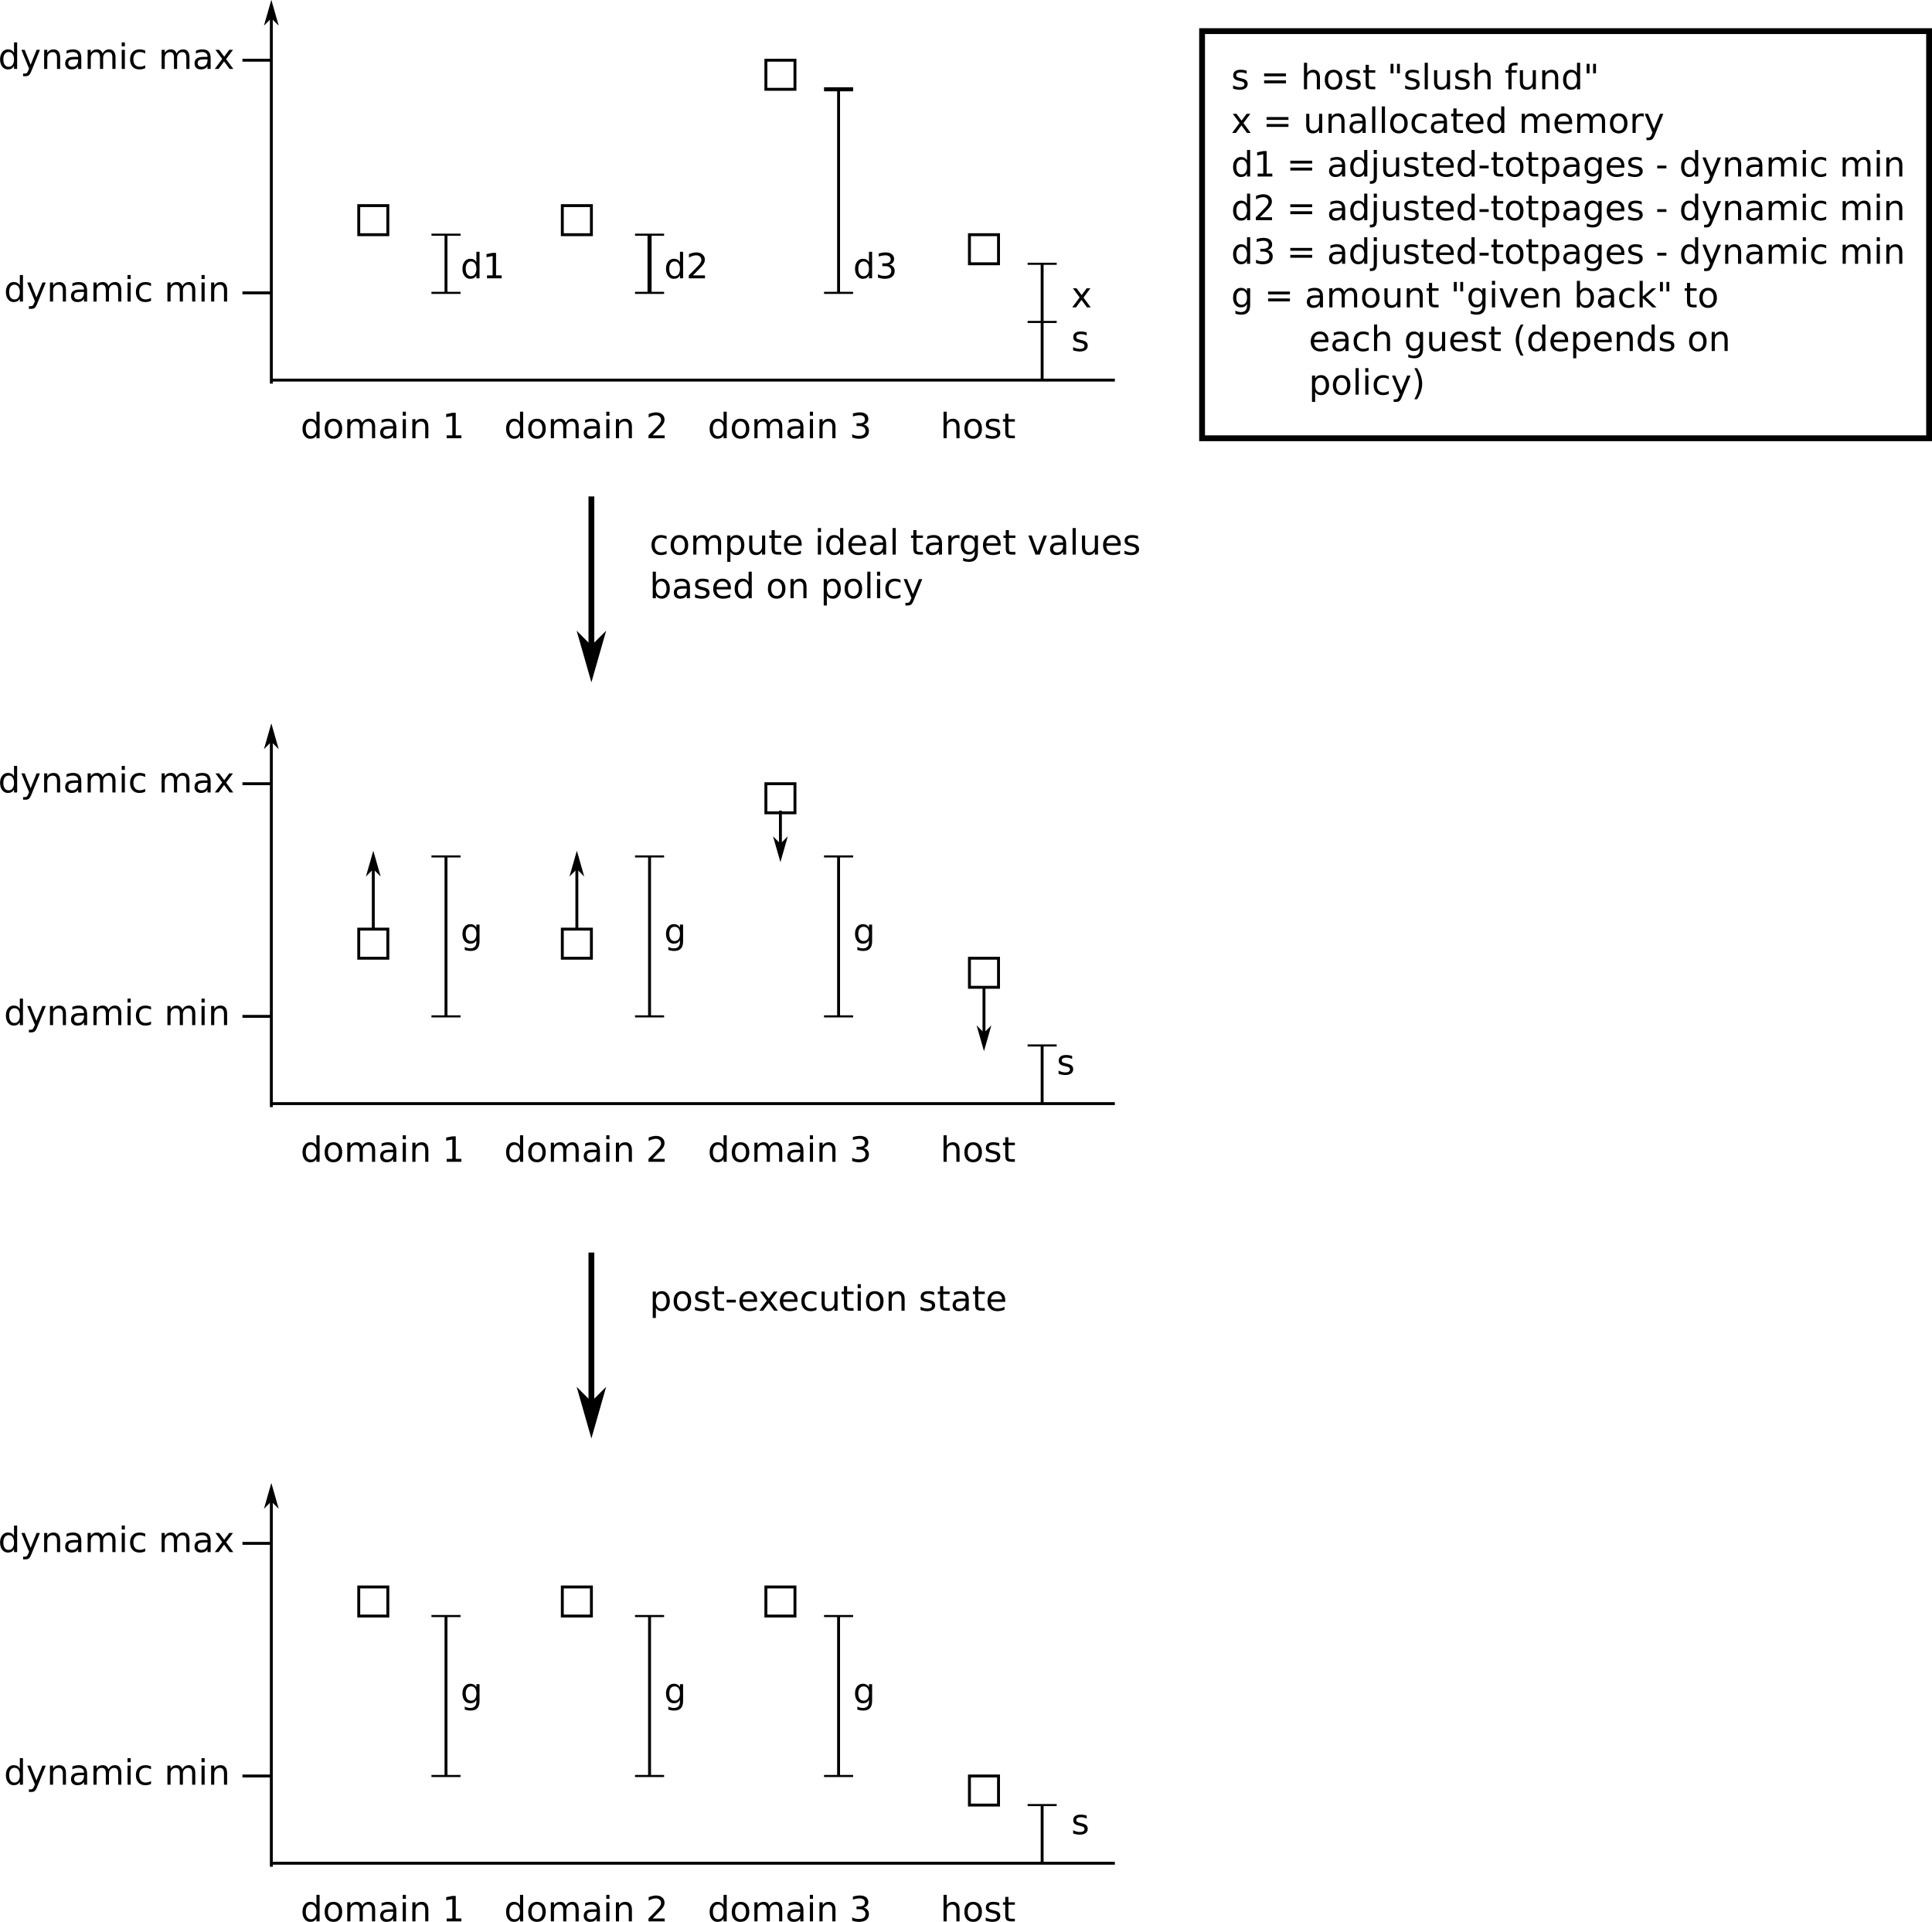
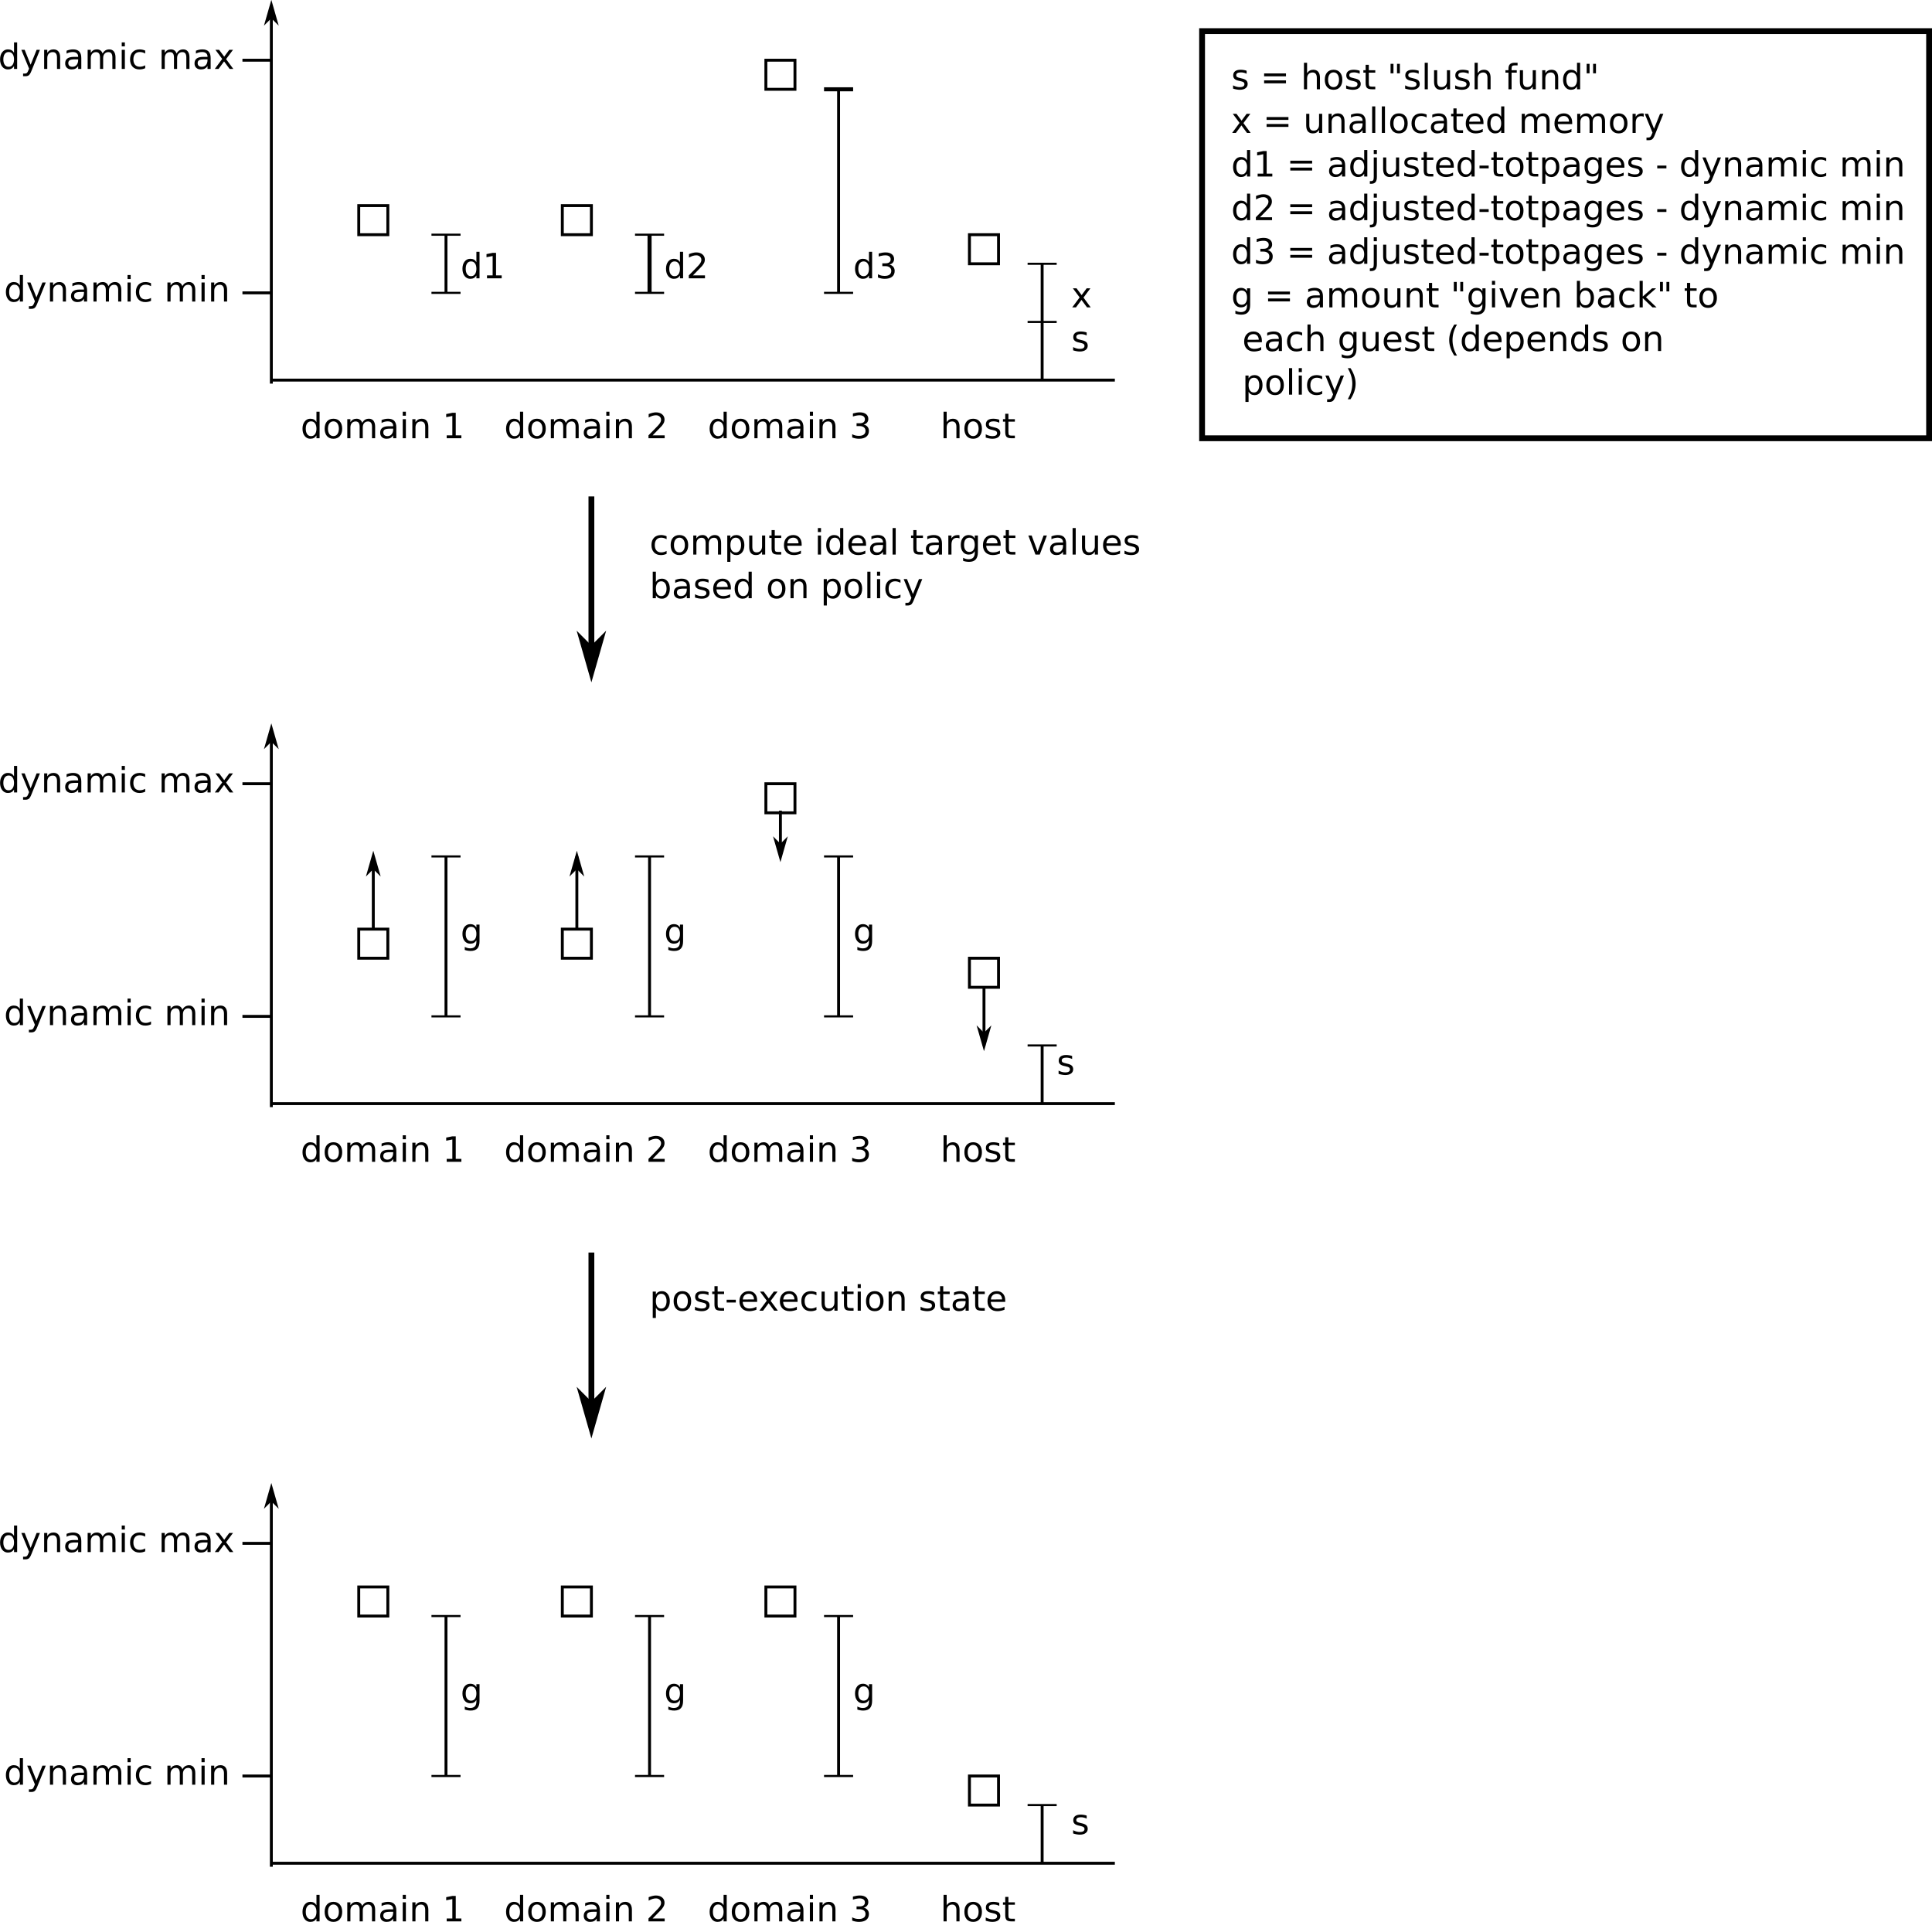
- <svg xmlns="http://www.w3.org/2000/svg" width="664.367" height="660.887" id="svg2" version="1.1">
+ <svg xmlns="http://www.w3.org/2000/svg" id="svg2" width="664.367" height="660.887" version="1.1">
  <defs id="defs4">
-     <marker orient="auto" refY="0" refX="0" id="Arrow1Mstart" style="overflow:visible">
-       <path id="path3178" d="M 0,0 5,-5 -12.5,0 5,5 0,0 z" style="fill-rule:evenodd;stroke:#000000;stroke-width:1pt;marker-start:none" transform="matrix(0.4,0,0,0.4,4,0)" />
+     <marker id="Arrow1Mstart" orient="auto" refX="0" refY="0" style="overflow:visible">
+       <path id="path3178" d="M 0,0 5,-5 -12.5,0 5,5 0,0 z" style="fill-rule:evenodd;stroke:#000;stroke-width:1pt;marker-start:none" transform="matrix(0.4,0,0,0.4,4,0)" />
    </marker>
-     <marker orient="auto" refY="0" refX="0" id="Arrow1Lend" style="overflow:visible">
-       <path id="path3175" d="M 0,0 5,-5 -12.5,0 5,5 0,0 z" style="fill-rule:evenodd;stroke:#000000;stroke-width:1pt;marker-start:none" transform="matrix(-0.8,0,0,-0.8,-10,0)" />
+     <marker id="Arrow1Lend" orient="auto" refX="0" refY="0" style="overflow:visible">
+       <path id="path3175" d="M 0,0 5,-5 -12.5,0 5,5 0,0 z" style="fill-rule:evenodd;stroke:#000;stroke-width:1pt;marker-start:none" transform="matrix(-0.8,0,0,-0.8,-10,0)" />
    </marker>
-     <marker orient="auto" refY="0" refX="0" id="Arrow1Mend" style="overflow:visible">
-       <path id="path3181" d="M 0,0 5,-5 -12.5,0 5,5 0,0 z" style="fill-rule:evenodd;stroke:#000000;stroke-width:1pt;marker-start:none" transform="matrix(-0.4,0,0,-0.4,-4,0)" />
+     <marker id="Arrow1Mend" orient="auto" refX="0" refY="0" style="overflow:visible">
+       <path id="path3181" d="M 0,0 5,-5 -12.5,0 5,5 0,0 z" style="fill-rule:evenodd;stroke:#000;stroke-width:1pt;marker-start:none" transform="matrix(-0.4,0,0,-0.4,-4,0)" />
    </marker>
  </defs>
  <g id="layer1" transform="translate(-76.63281,-41.65715)">
-     <path style="fill:none;stroke:#000000;stroke-width:1px;stroke-linecap:butt;stroke-linejoin:miter;stroke-opacity:1;marker-end:url(#Arrow1Mend)" d="m 169.938,173.57 0,-130" id="path2385" />
-     <text xml:space="preserve" style="font-size:12px;font-style:normal;font-weight:normal;fill:#000000;fill-opacity:1;stroke:none;font-family:Bitstream Vera Sans" x="180" y="192.362" id="text2387">
+     <path style="fill:none;stroke:#000;stroke-width:1px;stroke-linecap:butt;stroke-linejoin:miter;stroke-opacity:1;marker-end:url(#Arrow1Mend)" id="path2385" d="m 169.938,173.57 0,-130" />
+     <text xml:space="preserve" style="font-size:12px;font-style:normal;font-weight:400;fill:#000;fill-opacity:1;stroke:none;font-family:Bitstream Vera Sans" id="text2387" x="180" y="192.362">
      <tspan id="tspan2389" x="180" y="192.362">domain 1</tspan>
    </text>
-     <text xml:space="preserve" style="font-size:12px;font-style:normal;font-weight:normal;fill:#000000;fill-opacity:1;stroke:none;font-family:Bitstream Vera Sans" x="250" y="192.362" id="text2391">
+     <text xml:space="preserve" style="font-size:12px;font-style:normal;font-weight:400;fill:#000;fill-opacity:1;stroke:none;font-family:Bitstream Vera Sans" id="text2391" x="250" y="192.362">
      <tspan id="tspan2393" x="250" y="192.362">domain 2</tspan>
    </text>
-     <text xml:space="preserve" style="font-size:12px;font-style:normal;font-weight:normal;fill:#000000;fill-opacity:1;stroke:none;font-family:Bitstream Vera Sans" x="400" y="192.362" id="text2395">
+     <text xml:space="preserve" style="font-size:12px;font-style:normal;font-weight:400;fill:#000;fill-opacity:1;stroke:none;font-family:Bitstream Vera Sans" id="text2395" x="400" y="192.362">
      <tspan id="tspan2397" x="400" y="192.362">host</tspan>
    </text>
-     <path style="fill:none;stroke:#000000;stroke-width:1px;stroke-linecap:butt;stroke-linejoin:miter;stroke-opacity:1" d="m 170,172.362 290,0" id="path4991" />
-     <rect style="fill:none;stroke:#000000;stroke-width:1;stroke-miterlimit:4;stroke-opacity:1;stroke-dasharray:none;stroke-dashoffset:0" id="rect5071" width="10" height="10" x="200" y="112.362" />
-     <path style="fill:none;stroke:#000000;stroke-width:1px;stroke-linecap:butt;stroke-linejoin:miter;stroke-opacity:1" d="m 160,62.362 10,0" id="path2483" />
-     <path style="fill:none;stroke:#000000;stroke-width:1px;stroke-linecap:butt;stroke-linejoin:miter;stroke-opacity:1" d="m 160,142.362 10,0" id="path2485" />
-     <rect style="fill:none;stroke:#000000;stroke-width:1;stroke-miterlimit:4;stroke-opacity:1;stroke-dasharray:none;stroke-dashoffset:0" id="rect2502" width="10" height="10" x="270" y="112.362" />
-     <rect style="fill:none;stroke:#000000;stroke-width:1;stroke-miterlimit:4;stroke-opacity:1;stroke-dasharray:none;stroke-dashoffset:0" id="rect2504" width="10" height="10" x="340" y="62.362" />
-     <rect style="fill:none;stroke:#000000;stroke-width:1;stroke-miterlimit:4;stroke-opacity:1;stroke-dasharray:none;stroke-dashoffset:0" id="rect2506" width="10" height="10" x="410" y="122.362" />
-     <text xml:space="preserve" style="font-size:12px;font-style:normal;font-weight:normal;fill:#000000;fill-opacity:1;stroke:none;font-family:Bitstream Vera Sans" x="320" y="192.362" id="text2508">
+     <path style="fill:none;stroke:#000;stroke-width:1px;stroke-linecap:butt;stroke-linejoin:miter;stroke-opacity:1" id="path4991" d="m 170,172.362 290,0" />
+     <rect style="fill:none;stroke:#000;stroke-width:1;stroke-miterlimit:4;stroke-opacity:1;stroke-dasharray:none;stroke-dashoffset:0" id="rect5071" width="10" height="10" x="200" y="112.362" />
+     <path style="fill:none;stroke:#000;stroke-width:1px;stroke-linecap:butt;stroke-linejoin:miter;stroke-opacity:1" id="path2483" d="m 160,62.362 10,0" />
+     <path style="fill:none;stroke:#000;stroke-width:1px;stroke-linecap:butt;stroke-linejoin:miter;stroke-opacity:1" id="path2485" d="m 160,142.362 10,0" />
+     <rect style="fill:none;stroke:#000;stroke-width:1;stroke-miterlimit:4;stroke-opacity:1;stroke-dasharray:none;stroke-dashoffset:0" id="rect2502" width="10" height="10" x="270" y="112.362" />
+     <rect style="fill:none;stroke:#000;stroke-width:1;stroke-miterlimit:4;stroke-opacity:1;stroke-dasharray:none;stroke-dashoffset:0" id="rect2504" width="10" height="10" x="340" y="62.362" />
+     <rect style="fill:none;stroke:#000;stroke-width:1;stroke-miterlimit:4;stroke-opacity:1;stroke-dasharray:none;stroke-dashoffset:0" id="rect2506" width="10" height="10" x="410" y="122.362" />
+     <text xml:space="preserve" style="font-size:12px;font-style:normal;font-weight:400;fill:#000;fill-opacity:1;stroke:none;font-family:Bitstream Vera Sans" id="text2508" x="320" y="192.362">
      <tspan id="tspan2510" x="320" y="192.362">domain 3</tspan>
    </text>
-     <path style="fill:none;stroke:#000000;stroke-width:0.72px;stroke-linecap:butt;stroke-linejoin:miter;stroke-opacity:1" d="m 430,152.362 10,0" id="path4356" />
-     <path style="fill:none;stroke:#000000;stroke-width:1px;stroke-linecap:butt;stroke-linejoin:miter;stroke-opacity:1;marker-start:none;marker-end:none" d="m 435,152.362 0,-20" id="path4358" />
-     <text xml:space="preserve" style="font-size:12px;font-style:normal;font-weight:normal;fill:#000000;fill-opacity:1;stroke:none;font-family:Bitstream Vera Sans" x="445" y="162.362" id="text4360">
+     <path style="fill:none;stroke:#000;stroke-width:.72px;stroke-linecap:butt;stroke-linejoin:miter;stroke-opacity:1" id="path4356" d="m 430,152.362 10,0" />
+     <path style="fill:none;stroke:#000;stroke-width:1px;stroke-linecap:butt;stroke-linejoin:miter;stroke-opacity:1;marker-start:none;marker-end:none" id="path4358" d="m 435,152.362 0,-20" />
+     <text xml:space="preserve" style="font-size:12px;font-style:normal;font-weight:400;fill:#000;fill-opacity:1;stroke:none;font-family:Bitstream Vera Sans" id="text4360" x="445" y="162.362">
      <tspan id="tspan4362" x="445" y="162.362">s</tspan>
    </text>
-     <text xml:space="preserve" style="font-size:12px;font-style:normal;font-weight:normal;fill:#000000;fill-opacity:1;stroke:none;font-family:Bitstream Vera Sans" x="445" y="147.362" id="text4364">
+     <text xml:space="preserve" style="font-size:12px;font-style:normal;font-weight:400;fill:#000;fill-opacity:1;stroke:none;font-family:Bitstream Vera Sans" id="text4364" x="445" y="147.362">
      <tspan id="tspan4366" x="445" y="147.362">x</tspan>
    </text>
-     <path style="fill:none;stroke:#000000;stroke-width:1px;stroke-linecap:butt;stroke-linejoin:miter;stroke-opacity:1;marker-start:none;marker-end:none" d="m 435,172.362 0,-20" id="path5426" />
-     <path style="fill:none;stroke:#000000;stroke-width:1.401px;stroke-linecap:butt;stroke-linejoin:miter;stroke-opacity:1;marker-start:none;marker-end:none" d="m 300,142.362 0,-20" id="path5428" />
-     <path style="fill:none;stroke:#000000;stroke-width:1px;stroke-linecap:butt;stroke-linejoin:miter;stroke-opacity:1;marker-start:none;marker-end:none" d="m 230,142.362 0,-20" id="path5430" />
-     <path style="fill:none;stroke:#000000;stroke-width:0.72px;stroke-linecap:butt;stroke-linejoin:miter;stroke-opacity:1" d="m 295,142.362 10,0" id="path5432" />
-     <path style="fill:none;stroke:#000000;stroke-width:0.72px;stroke-linecap:butt;stroke-linejoin:miter;stroke-opacity:1" d="m 225,142.362 10,0" id="path5434" />
-     <path style="fill:none;stroke:#000000;stroke-width:0.72px;stroke-linecap:butt;stroke-linejoin:miter;stroke-opacity:1" d="m 360,142.362 10,0" id="path5436" />
-     <path style="fill:none;stroke:#000000;stroke-width:1px;stroke-linecap:butt;stroke-linejoin:miter;stroke-opacity:1" d="m 365,72.362 0,70" id="path5438" />
-     <text xml:space="preserve" style="font-size:12px;font-style:normal;font-weight:normal;fill:#000000;fill-opacity:1;stroke:none;font-family:Bitstream Vera Sans" x="235" y="137.362" id="text5440">
+     <path style="fill:none;stroke:#000;stroke-width:1px;stroke-linecap:butt;stroke-linejoin:miter;stroke-opacity:1;marker-start:none;marker-end:none" id="path5426" d="m 435,172.362 0,-20" />
+     <path style="fill:none;stroke:#000;stroke-width:1.401px;stroke-linecap:butt;stroke-linejoin:miter;stroke-opacity:1;marker-start:none;marker-end:none" id="path5428" d="m 300,142.362 0,-20" />
+     <path style="fill:none;stroke:#000;stroke-width:1px;stroke-linecap:butt;stroke-linejoin:miter;stroke-opacity:1;marker-start:none;marker-end:none" id="path5430" d="m 230,142.362 0,-20" />
+     <path style="fill:none;stroke:#000;stroke-width:.72px;stroke-linecap:butt;stroke-linejoin:miter;stroke-opacity:1" id="path5432" d="m 295,142.362 10,0" />
+     <path style="fill:none;stroke:#000;stroke-width:.72px;stroke-linecap:butt;stroke-linejoin:miter;stroke-opacity:1" id="path5434" d="m 225,142.362 10,0" />
+     <path style="fill:none;stroke:#000;stroke-width:.72px;stroke-linecap:butt;stroke-linejoin:miter;stroke-opacity:1" id="path5436" d="m 360,142.362 10,0" />
+     <path style="fill:none;stroke:#000;stroke-width:1px;stroke-linecap:butt;stroke-linejoin:miter;stroke-opacity:1" id="path5438" d="m 365,72.362 0,70" />
+     <text xml:space="preserve" style="font-size:12px;font-style:normal;font-weight:400;fill:#000;fill-opacity:1;stroke:none;font-family:Bitstream Vera Sans" id="text5440" x="235" y="137.362">
      <tspan id="tspan5442" x="235" y="137.362">d1</tspan>
    </text>
-     <text xml:space="preserve" style="font-size:12px;font-style:normal;font-weight:normal;fill:#000000;fill-opacity:1;stroke:none;font-family:Bitstream Vera Sans" x="305" y="137.362" id="text5444">
+     <text xml:space="preserve" style="font-size:12px;font-style:normal;font-weight:400;fill:#000;fill-opacity:1;stroke:none;font-family:Bitstream Vera Sans" id="text5444" x="305" y="137.362">
      <tspan id="tspan5446" x="305" y="137.362">d2</tspan>
    </text>
-     <text xml:space="preserve" style="font-size:12px;font-style:normal;font-weight:normal;fill:#000000;fill-opacity:1;stroke:none;font-family:Bitstream Vera Sans" x="370" y="137.362" id="text5448">
+     <text xml:space="preserve" style="font-size:12px;font-style:normal;font-weight:400;fill:#000;fill-opacity:1;stroke:none;font-family:Bitstream Vera Sans" id="text5448" x="370" y="137.362">
      <tspan id="tspan5450" x="370" y="137.362">d3</tspan>
    </text>
-     <text xml:space="preserve" style="font-size:12px;font-style:normal;font-weight:normal;fill:#000000;fill-opacity:1;stroke:none;font-family:Bitstream Vera Sans" x="76" y="65.362" id="text5452">
+     <text xml:space="preserve" style="font-size:12px;font-style:normal;font-weight:400;fill:#000;fill-opacity:1;stroke:none;font-family:Bitstream Vera Sans" id="text5452" x="76" y="65.362">
      <tspan id="tspan5454" x="76" y="65.362" style="font-size:12px">dynamic max</tspan>
    </text>
-     <text xml:space="preserve" style="font-size:12px;font-style:normal;font-weight:normal;fill:#000000;fill-opacity:1;stroke:none;font-family:Bitstream Vera Sans" x="78" y="145.362" id="text5456">
+     <text xml:space="preserve" style="font-size:12px;font-style:normal;font-weight:400;fill:#000;fill-opacity:1;stroke:none;font-family:Bitstream Vera Sans" id="text5456" x="78" y="145.362">
      <tspan id="tspan5458" x="78" y="145.362" style="font-size:12px">dynamic min</tspan>
    </text>
-     <flowRoot xml:space="preserve" id="flowRoot5460" style="font-size:12px;font-style:normal;font-weight:normal;fill:#000000;fill-opacity:1;stroke:none;font-family:Bitstream Vera Sans">
+     <flowRoot id="flowRoot5460" xml:space="preserve" style="font-size:12px;font-style:normal;font-weight:400;fill:#000;fill-opacity:1;stroke:none;font-family:Bitstream Vera Sans">
      <flowRegion id="flowRegion5462">
        <rect id="rect5464" width="24.584" height="115.688" x="190.404" y="27.075" />
      </flowRegion>
      <flowPara id="flowPara5466" />
    </flowRoot>
-     <text xml:space="preserve" style="font-size:12px;font-style:normal;font-weight:normal;fill:#000000;fill-opacity:1;stroke:none;font-family:Bitstream Vera Sans" x="500" y="72.362" id="text5468">
+     <text xml:space="preserve" style="font-size:12px;font-style:normal;font-weight:400;fill:#000;fill-opacity:1;stroke:none;font-family:Bitstream Vera Sans" id="text5468" x="500" y="72.362">
      <tspan id="tspan5470" x="500" y="72.362">s = host "slush fund"</tspan>
-       <tspan x="500" y="87.362" id="tspan5472">x = unallocated memory</tspan>
-       <tspan x="500" y="102.362" id="tspan6754">d1 = adjusted-totpages - dynamic min</tspan>
-       <tspan x="500" y="117.362" id="tspan6756">d2 = adjusted-totpages - dynamic min</tspan>
-       <tspan x="500" y="132.362" id="tspan6758">d3 = adjusted-totpages - dynamic min</tspan>
-       <tspan x="500" y="147.362" id="tspan7356">g = amount "given back" to</tspan>
-       <tspan x="500" y="162.362" id="tspan7358">       each guest (depends on</tspan>
-       <tspan x="500" y="177.362" id="tspan7364">       policy)</tspan>
-       <tspan x="500" y="192.362" id="tspan5474" />
+       <tspan id="tspan5472" x="500" y="87.362">x = unallocated memory</tspan>
+       <tspan id="tspan6754" x="500" y="102.362">d1 = adjusted-totpages - dynamic min</tspan>
+       <tspan id="tspan6756" x="500" y="117.362">d2 = adjusted-totpages - dynamic min</tspan>
+       <tspan id="tspan6758" x="500" y="132.362">d3 = adjusted-totpages - dynamic min</tspan>
+       <tspan id="tspan7356" x="500" y="147.362">g = amount "given back" to</tspan>
+       <tspan id="tspan7358" x="500" y="162.362"> each guest (depends on</tspan>
+       <tspan id="tspan7364" x="500" y="177.362"> policy)</tspan>
    </text>
-     <path style="fill:none;stroke:#000000;stroke-width:1px;stroke-linecap:butt;stroke-linejoin:miter;stroke-opacity:1;marker-end:url(#Arrow1Mend)" d="m 169.938,422.362 0,-130" id="path5482" />
-     <text xml:space="preserve" style="font-size:12px;font-style:normal;font-weight:normal;fill:#000000;fill-opacity:1;stroke:none;font-family:Bitstream Vera Sans" x="180" y="441.155" id="text5484">
+     <path style="fill:none;stroke:#000;stroke-width:1px;stroke-linecap:butt;stroke-linejoin:miter;stroke-opacity:1;marker-end:url(#Arrow1Mend)" id="path5482" d="m 169.938,422.362 0,-130" />
+     <text xml:space="preserve" style="font-size:12px;font-style:normal;font-weight:400;fill:#000;fill-opacity:1;stroke:none;font-family:Bitstream Vera Sans" id="text5484" x="180" y="441.155">
      <tspan id="tspan5486" x="180" y="441.155">domain 1</tspan>
    </text>
-     <text xml:space="preserve" style="font-size:12px;font-style:normal;font-weight:normal;fill:#000000;fill-opacity:1;stroke:none;font-family:Bitstream Vera Sans" x="250" y="441.155" id="text5488">
+     <text xml:space="preserve" style="font-size:12px;font-style:normal;font-weight:400;fill:#000;fill-opacity:1;stroke:none;font-family:Bitstream Vera Sans" id="text5488" x="250" y="441.155">
      <tspan id="tspan5490" x="250" y="441.155">domain 2</tspan>
    </text>
-     <text xml:space="preserve" style="font-size:12px;font-style:normal;font-weight:normal;fill:#000000;fill-opacity:1;stroke:none;font-family:Bitstream Vera Sans" x="400" y="441.155" id="text5492">
+     <text xml:space="preserve" style="font-size:12px;font-style:normal;font-weight:400;fill:#000;fill-opacity:1;stroke:none;font-family:Bitstream Vera Sans" id="text5492" x="400" y="441.155">
      <tspan id="tspan5494" x="400" y="441.155">host</tspan>
    </text>
-     <path style="fill:none;stroke:#000000;stroke-width:1px;stroke-linecap:butt;stroke-linejoin:miter;stroke-opacity:1" d="m 170,421.155 290,0" id="path5496" />
-     <rect style="fill:none;stroke:#000000;stroke-width:1;stroke-miterlimit:4;stroke-opacity:1;stroke-dasharray:none;stroke-dashoffset:0" id="rect5498" width="10" height="10" x="200" y="361.155" />
-     <path style="fill:none;stroke:#000000;stroke-width:1px;stroke-linecap:butt;stroke-linejoin:miter;stroke-opacity:1" d="m 160,311.155 10,0" id="path5500" />
-     <path style="fill:none;stroke:#000000;stroke-width:1px;stroke-linecap:butt;stroke-linejoin:miter;stroke-opacity:1" d="m 160,391.155 10,0" id="path5502" />
-     <rect style="fill:none;stroke:#000000;stroke-width:1;stroke-miterlimit:4;stroke-opacity:1;stroke-dasharray:none;stroke-dashoffset:0" id="rect5504" width="10" height="10" x="270" y="361.155" />
-     <rect style="fill:none;stroke:#000000;stroke-width:1;stroke-miterlimit:4;stroke-opacity:1;stroke-dasharray:none;stroke-dashoffset:0" id="rect5506" width="10" height="10" x="340" y="311.155" />
-     <rect style="fill:none;stroke:#000000;stroke-width:1;stroke-miterlimit:4;stroke-opacity:1;stroke-dasharray:none;stroke-dashoffset:0" id="rect5508" width="10" height="10" x="410" y="371.155" />
-     <text xml:space="preserve" style="font-size:12px;font-style:normal;font-weight:normal;fill:#000000;fill-opacity:1;stroke:none;font-family:Bitstream Vera Sans" x="320" y="441.155" id="text5510">
+     <path style="fill:none;stroke:#000;stroke-width:1px;stroke-linecap:butt;stroke-linejoin:miter;stroke-opacity:1" id="path5496" d="m 170,421.155 290,0" />
+     <rect style="fill:none;stroke:#000;stroke-width:1;stroke-miterlimit:4;stroke-opacity:1;stroke-dasharray:none;stroke-dashoffset:0" id="rect5498" width="10" height="10" x="200" y="361.155" />
+     <path style="fill:none;stroke:#000;stroke-width:1px;stroke-linecap:butt;stroke-linejoin:miter;stroke-opacity:1" id="path5500" d="m 160,311.155 10,0" />
+     <path style="fill:none;stroke:#000;stroke-width:1px;stroke-linecap:butt;stroke-linejoin:miter;stroke-opacity:1" id="path5502" d="m 160,391.155 10,0" />
+     <rect style="fill:none;stroke:#000;stroke-width:1;stroke-miterlimit:4;stroke-opacity:1;stroke-dasharray:none;stroke-dashoffset:0" id="rect5504" width="10" height="10" x="270" y="361.155" />
+     <rect style="fill:none;stroke:#000;stroke-width:1;stroke-miterlimit:4;stroke-opacity:1;stroke-dasharray:none;stroke-dashoffset:0" id="rect5506" width="10" height="10" x="340" y="311.155" />
+     <rect style="fill:none;stroke:#000;stroke-width:1;stroke-miterlimit:4;stroke-opacity:1;stroke-dasharray:none;stroke-dashoffset:0" id="rect5508" width="10" height="10" x="410" y="371.155" />
+     <text xml:space="preserve" style="font-size:12px;font-style:normal;font-weight:400;fill:#000;fill-opacity:1;stroke:none;font-family:Bitstream Vera Sans" id="text5510" x="320" y="441.155">
      <tspan id="tspan5512" x="320" y="441.155">domain 3</tspan>
    </text>
-     <path style="fill:none;stroke:#000000;stroke-width:0.72px;stroke-linecap:butt;stroke-linejoin:miter;stroke-opacity:1" d="m 430,401.155 10,0" id="path5514" />
-     <text xml:space="preserve" style="font-size:12px;font-style:normal;font-weight:normal;fill:#000000;fill-opacity:1;stroke:none;font-family:Bitstream Vera Sans" x="440" y="411.155" id="text5518">
+     <path style="fill:none;stroke:#000;stroke-width:.72px;stroke-linecap:butt;stroke-linejoin:miter;stroke-opacity:1" id="path5514" d="m 430,401.155 10,0" />
+     <text xml:space="preserve" style="font-size:12px;font-style:normal;font-weight:400;fill:#000;fill-opacity:1;stroke:none;font-family:Bitstream Vera Sans" id="text5518" x="440" y="411.155">
      <tspan id="tspan5520" x="440" y="411.155">s</tspan>
    </text>
-     <path style="fill:none;stroke:#000000;stroke-width:1px;stroke-linecap:butt;stroke-linejoin:miter;stroke-opacity:1;marker-start:none;marker-end:none" d="m 435,421.155 0,-20" id="path5526" />
-     <path style="fill:none;stroke:#000000;stroke-width:0.72px;stroke-linecap:butt;stroke-linejoin:miter;stroke-opacity:1" d="m 225,391.155 10,0" id="path5534" />
-     <text xml:space="preserve" style="font-size:12px;font-style:normal;font-weight:normal;fill:#000000;fill-opacity:1;stroke:none;font-family:Bitstream Vera Sans" x="235" y="366.155" id="text5540">
+     <path style="fill:none;stroke:#000;stroke-width:1px;stroke-linecap:butt;stroke-linejoin:miter;stroke-opacity:1;marker-start:none;marker-end:none" id="path5526" d="m 435,421.155 0,-20" />
+     <path style="fill:none;stroke:#000;stroke-width:.72px;stroke-linecap:butt;stroke-linejoin:miter;stroke-opacity:1" id="path5534" d="m 225,391.155 10,0" />
+     <text xml:space="preserve" style="font-size:12px;font-style:normal;font-weight:400;fill:#000;fill-opacity:1;stroke:none;font-family:Bitstream Vera Sans" id="text5540" x="235" y="366.155">
      <tspan id="tspan5542" x="235" y="366.155">g</tspan>
    </text>
-     <text xml:space="preserve" style="font-size:12px;font-style:normal;font-weight:normal;fill:#000000;fill-opacity:1;stroke:none;font-family:Bitstream Vera Sans" x="76" y="314.155" id="text5552">
+     <text xml:space="preserve" style="font-size:12px;font-style:normal;font-weight:400;fill:#000;fill-opacity:1;stroke:none;font-family:Bitstream Vera Sans" id="text5552" x="76" y="314.155">
      <tspan id="tspan5554" x="76" y="314.155" style="font-size:12px">dynamic max</tspan>
    </text>
-     <text xml:space="preserve" style="font-size:12px;font-style:normal;font-weight:normal;fill:#000000;fill-opacity:1;stroke:none;font-family:Bitstream Vera Sans" x="78" y="394.155" id="text5556">
+     <text xml:space="preserve" style="font-size:12px;font-style:normal;font-weight:400;fill:#000;fill-opacity:1;stroke:none;font-family:Bitstream Vera Sans" id="text5556" x="78" y="394.155">
      <tspan id="tspan5558" x="78" y="394.155" style="font-size:12px">dynamic min</tspan>
    </text>
-     <path style="fill:none;stroke:#000000;stroke-width:1px;stroke-linecap:butt;stroke-linejoin:miter;stroke-opacity:1" d="m 230,391.155 0,-55" id="path5560" />
-     <path style="fill:none;stroke:#000000;stroke-width:1px;stroke-linecap:butt;stroke-linejoin:miter;stroke-opacity:1;marker-end:url(#Arrow1Mend)" d="m 205,361.155 0,-25" id="path5562" />
-     <path style="fill:none;stroke:#000000;stroke-width:0.72px;stroke-linecap:butt;stroke-linejoin:miter;stroke-opacity:1" d="m 225,336.155 10,0" id="path6091" />
-     <path style="fill:none;stroke:#000000;stroke-width:0.72px;stroke-linecap:butt;stroke-linejoin:miter;stroke-opacity:1" d="m 295,391.155 10,0" id="path6093" />
-     <text xml:space="preserve" style="font-size:12px;font-style:normal;font-weight:normal;fill:#000000;fill-opacity:1;stroke:none;font-family:Bitstream Vera Sans" x="305" y="366.155" id="text6095">
+     <path style="fill:none;stroke:#000;stroke-width:1px;stroke-linecap:butt;stroke-linejoin:miter;stroke-opacity:1" id="path5560" d="m 230,391.155 0,-55" />
+     <path style="fill:none;stroke:#000;stroke-width:1px;stroke-linecap:butt;stroke-linejoin:miter;stroke-opacity:1;marker-end:url(#Arrow1Mend)" id="path5562" d="m 205,361.155 0,-25" />
+     <path style="fill:none;stroke:#000;stroke-width:.72px;stroke-linecap:butt;stroke-linejoin:miter;stroke-opacity:1" id="path6091" d="m 225,336.155 10,0" />
+     <path style="fill:none;stroke:#000;stroke-width:.72px;stroke-linecap:butt;stroke-linejoin:miter;stroke-opacity:1" id="path6093" d="m 295,391.155 10,0" />
+     <text xml:space="preserve" style="font-size:12px;font-style:normal;font-weight:400;fill:#000;fill-opacity:1;stroke:none;font-family:Bitstream Vera Sans" id="text6095" x="305" y="366.155">
      <tspan id="tspan6097" x="305" y="366.155">g</tspan>
    </text>
-     <path style="fill:none;stroke:#000000;stroke-width:1px;stroke-linecap:butt;stroke-linejoin:miter;stroke-opacity:1" d="m 300,391.155 0,-55" id="path6099" />
-     <path style="fill:none;stroke:#000000;stroke-width:0.72px;stroke-linecap:butt;stroke-linejoin:miter;stroke-opacity:1" d="m 295,336.155 10,0" id="path6101" />
-     <path style="fill:none;stroke:#000000;stroke-width:0.72px;stroke-linecap:butt;stroke-linejoin:miter;stroke-opacity:1" d="m 360,391.155 10,0" id="path6103" />
-     <text xml:space="preserve" style="font-size:12px;font-style:normal;font-weight:normal;fill:#000000;fill-opacity:1;stroke:none;font-family:Bitstream Vera Sans" x="370" y="366.155" id="text6105">
+     <path style="fill:none;stroke:#000;stroke-width:1px;stroke-linecap:butt;stroke-linejoin:miter;stroke-opacity:1" id="path6099" d="m 300,391.155 0,-55" />
+     <path style="fill:none;stroke:#000;stroke-width:.72px;stroke-linecap:butt;stroke-linejoin:miter;stroke-opacity:1" id="path6101" d="m 295,336.155 10,0" />
+     <path style="fill:none;stroke:#000;stroke-width:.72px;stroke-linecap:butt;stroke-linejoin:miter;stroke-opacity:1" id="path6103" d="m 360,391.155 10,0" />
+     <text xml:space="preserve" style="font-size:12px;font-style:normal;font-weight:400;fill:#000;fill-opacity:1;stroke:none;font-family:Bitstream Vera Sans" id="text6105" x="370" y="366.155">
      <tspan id="tspan6107" x="370" y="366.155">g</tspan>
    </text>
-     <path style="fill:none;stroke:#000000;stroke-width:1px;stroke-linecap:butt;stroke-linejoin:miter;stroke-opacity:1" d="m 365,391.155 0,-55" id="path6109" />
-     <path style="fill:none;stroke:#000000;stroke-width:0.72px;stroke-linecap:butt;stroke-linejoin:miter;stroke-opacity:1" d="m 360,336.155 10,0" id="path6111" />
-     <path style="fill:none;stroke:#000000;stroke-width:1px;stroke-linecap:butt;stroke-linejoin:miter;stroke-opacity:1;marker-end:url(#Arrow1Mend)" d="m 275,361.155 0,-25" id="path6113" />
-     <path style="fill:none;stroke:#000000;stroke-width:1px;stroke-linecap:butt;stroke-linejoin:miter;stroke-opacity:1;marker-end:url(#Arrow1Mend)" d="m 345,320.405 0,15.75" id="path6115" />
-     <path style="fill:none;stroke:#000000;stroke-width:1px;stroke-linecap:butt;stroke-linejoin:miter;stroke-opacity:1;marker-end:url(#Arrow1Mend)" d="m 415,381.155 0,20" id="path6117" />
-     <path style="fill:none;stroke:#000000;stroke-width:1px;stroke-linecap:butt;stroke-linejoin:miter;stroke-opacity:1;marker-end:url(#Arrow1Mend)" d="m 169.938,683.57 0,-130" id="path6646" />
-     <text xml:space="preserve" style="font-size:12px;font-style:normal;font-weight:normal;fill:#000000;fill-opacity:1;stroke:none;font-family:Bitstream Vera Sans" x="180" y="702.362" id="text6648">
+     <path style="fill:none;stroke:#000;stroke-width:1px;stroke-linecap:butt;stroke-linejoin:miter;stroke-opacity:1" id="path6109" d="m 365,391.155 0,-55" />
+     <path style="fill:none;stroke:#000;stroke-width:.72px;stroke-linecap:butt;stroke-linejoin:miter;stroke-opacity:1" id="path6111" d="m 360,336.155 10,0" />
+     <path style="fill:none;stroke:#000;stroke-width:1px;stroke-linecap:butt;stroke-linejoin:miter;stroke-opacity:1;marker-end:url(#Arrow1Mend)" id="path6113" d="m 275,361.155 0,-25" />
+     <path style="fill:none;stroke:#000;stroke-width:1px;stroke-linecap:butt;stroke-linejoin:miter;stroke-opacity:1;marker-end:url(#Arrow1Mend)" id="path6115" d="m 345,320.405 0,15.75" />
+     <path style="fill:none;stroke:#000;stroke-width:1px;stroke-linecap:butt;stroke-linejoin:miter;stroke-opacity:1;marker-end:url(#Arrow1Mend)" id="path6117" d="m 415,381.155 0,20" />
+     <path style="fill:none;stroke:#000;stroke-width:1px;stroke-linecap:butt;stroke-linejoin:miter;stroke-opacity:1;marker-end:url(#Arrow1Mend)" id="path6646" d="m 169.938,683.57 0,-130" />
+     <text xml:space="preserve" style="font-size:12px;font-style:normal;font-weight:400;fill:#000;fill-opacity:1;stroke:none;font-family:Bitstream Vera Sans" id="text6648" x="180" y="702.362">
      <tspan id="tspan6650" x="180" y="702.362">domain 1</tspan>
    </text>
-     <text xml:space="preserve" style="font-size:12px;font-style:normal;font-weight:normal;fill:#000000;fill-opacity:1;stroke:none;font-family:Bitstream Vera Sans" x="250" y="702.362" id="text6652">
+     <text xml:space="preserve" style="font-size:12px;font-style:normal;font-weight:400;fill:#000;fill-opacity:1;stroke:none;font-family:Bitstream Vera Sans" id="text6652" x="250" y="702.362">
      <tspan id="tspan6654" x="250" y="702.362">domain 2</tspan>
    </text>
-     <text xml:space="preserve" style="font-size:12px;font-style:normal;font-weight:normal;fill:#000000;fill-opacity:1;stroke:none;font-family:Bitstream Vera Sans" x="400" y="702.362" id="text6656">
+     <text xml:space="preserve" style="font-size:12px;font-style:normal;font-weight:400;fill:#000;fill-opacity:1;stroke:none;font-family:Bitstream Vera Sans" id="text6656" x="400" y="702.362">
      <tspan id="tspan6658" x="400" y="702.362">host</tspan>
    </text>
-     <path style="fill:none;stroke:#000000;stroke-width:1px;stroke-linecap:butt;stroke-linejoin:miter;stroke-opacity:1" d="m 170,682.362 290,0" id="path6660" />
-     <rect style="fill:none;stroke:#000000;stroke-width:1;stroke-miterlimit:4;stroke-opacity:1;stroke-dasharray:none;stroke-dashoffset:0" id="rect6662" width="10" height="10" x="200" y="587.362" />
-     <path style="fill:none;stroke:#000000;stroke-width:1px;stroke-linecap:butt;stroke-linejoin:miter;stroke-opacity:1" d="m 160,572.362 10,0" id="path6664" />
-     <path style="fill:none;stroke:#000000;stroke-width:1px;stroke-linecap:butt;stroke-linejoin:miter;stroke-opacity:1" d="m 160,652.362 10,0" id="path6666" />
-     <rect style="fill:none;stroke:#000000;stroke-width:1;stroke-miterlimit:4;stroke-opacity:1;stroke-dasharray:none;stroke-dashoffset:0" id="rect6668" width="10" height="10" x="270" y="587.362" />
-     <rect style="fill:none;stroke:#000000;stroke-width:1;stroke-miterlimit:4;stroke-opacity:1;stroke-dasharray:none;stroke-dashoffset:0" id="rect6670" width="10" height="10" x="340" y="587.362" />
-     <rect style="fill:none;stroke:#000000;stroke-width:1;stroke-miterlimit:4;stroke-opacity:1;stroke-dasharray:none;stroke-dashoffset:0" id="rect6672" width="10" height="10" x="410" y="652.362" />
-     <text xml:space="preserve" style="font-size:12px;font-style:normal;font-weight:normal;fill:#000000;fill-opacity:1;stroke:none;font-family:Bitstream Vera Sans" x="320" y="702.362" id="text6674">
+     <path style="fill:none;stroke:#000;stroke-width:1px;stroke-linecap:butt;stroke-linejoin:miter;stroke-opacity:1" id="path6660" d="m 170,682.362 290,0" />
+     <rect style="fill:none;stroke:#000;stroke-width:1;stroke-miterlimit:4;stroke-opacity:1;stroke-dasharray:none;stroke-dashoffset:0" id="rect6662" width="10" height="10" x="200" y="587.362" />
+     <path style="fill:none;stroke:#000;stroke-width:1px;stroke-linecap:butt;stroke-linejoin:miter;stroke-opacity:1" id="path6664" d="m 160,572.362 10,0" />
+     <path style="fill:none;stroke:#000;stroke-width:1px;stroke-linecap:butt;stroke-linejoin:miter;stroke-opacity:1" id="path6666" d="m 160,652.362 10,0" />
+     <rect style="fill:none;stroke:#000;stroke-width:1;stroke-miterlimit:4;stroke-opacity:1;stroke-dasharray:none;stroke-dashoffset:0" id="rect6668" width="10" height="10" x="270" y="587.362" />
+     <rect style="fill:none;stroke:#000;stroke-width:1;stroke-miterlimit:4;stroke-opacity:1;stroke-dasharray:none;stroke-dashoffset:0" id="rect6670" width="10" height="10" x="340" y="587.362" />
+     <rect style="fill:none;stroke:#000;stroke-width:1;stroke-miterlimit:4;stroke-opacity:1;stroke-dasharray:none;stroke-dashoffset:0" id="rect6672" width="10" height="10" x="410" y="652.362" />
+     <text xml:space="preserve" style="font-size:12px;font-style:normal;font-weight:400;fill:#000;fill-opacity:1;stroke:none;font-family:Bitstream Vera Sans" id="text6674" x="320" y="702.362">
      <tspan id="tspan6676" x="320" y="702.362">domain 3</tspan>
    </text>
-     <path style="fill:none;stroke:#000000;stroke-width:0.72px;stroke-linecap:butt;stroke-linejoin:miter;stroke-opacity:1" d="m 430,662.362 10,0" id="path6678" />
-     <text xml:space="preserve" style="font-size:12px;font-style:normal;font-weight:normal;fill:#000000;fill-opacity:1;stroke:none;font-family:Bitstream Vera Sans" x="445" y="672.362" id="text6680">
+     <path style="fill:none;stroke:#000;stroke-width:.72px;stroke-linecap:butt;stroke-linejoin:miter;stroke-opacity:1" id="path6678" d="m 430,662.362 10,0" />
+     <text xml:space="preserve" style="font-size:12px;font-style:normal;font-weight:400;fill:#000;fill-opacity:1;stroke:none;font-family:Bitstream Vera Sans" id="text6680" x="445" y="672.362">
      <tspan id="tspan6682" x="445" y="672.362">s</tspan>
    </text>
-     <path style="fill:none;stroke:#000000;stroke-width:1px;stroke-linecap:butt;stroke-linejoin:miter;stroke-opacity:1;marker-start:none;marker-end:none" d="m 435,682.362 0,-20" id="path6684" />
-     <path style="fill:none;stroke:#000000;stroke-width:0.72px;stroke-linecap:butt;stroke-linejoin:miter;stroke-opacity:1" d="m 225,652.362 10,0" id="path6686" />
-     <text xml:space="preserve" style="font-size:12px;font-style:normal;font-weight:normal;fill:#000000;fill-opacity:1;stroke:none;font-family:Bitstream Vera Sans" x="235" y="627.362" id="text6688">
+     <path style="fill:none;stroke:#000;stroke-width:1px;stroke-linecap:butt;stroke-linejoin:miter;stroke-opacity:1;marker-start:none;marker-end:none" id="path6684" d="m 435,682.362 0,-20" />
+     <path style="fill:none;stroke:#000;stroke-width:.72px;stroke-linecap:butt;stroke-linejoin:miter;stroke-opacity:1" id="path6686" d="m 225,652.362 10,0" />
+     <text xml:space="preserve" style="font-size:12px;font-style:normal;font-weight:400;fill:#000;fill-opacity:1;stroke:none;font-family:Bitstream Vera Sans" id="text6688" x="235" y="627.362">
      <tspan id="tspan6690" x="235" y="627.362">g</tspan>
    </text>
-     <text xml:space="preserve" style="font-size:12px;font-style:normal;font-weight:normal;fill:#000000;fill-opacity:1;stroke:none;font-family:Bitstream Vera Sans" x="76" y="575.362" id="text6692">
+     <text xml:space="preserve" style="font-size:12px;font-style:normal;font-weight:400;fill:#000;fill-opacity:1;stroke:none;font-family:Bitstream Vera Sans" id="text6692" x="76" y="575.362">
      <tspan id="tspan6694" x="76" y="575.362" style="font-size:12px">dynamic max</tspan>
    </text>
-     <text xml:space="preserve" style="font-size:12px;font-style:normal;font-weight:normal;fill:#000000;fill-opacity:1;stroke:none;font-family:Bitstream Vera Sans" x="78" y="655.362" id="text6696">
+     <text xml:space="preserve" style="font-size:12px;font-style:normal;font-weight:400;fill:#000;fill-opacity:1;stroke:none;font-family:Bitstream Vera Sans" id="text6696" x="78" y="655.362">
      <tspan id="tspan6698" x="78" y="655.362" style="font-size:12px">dynamic min</tspan>
    </text>
-     <path style="fill:none;stroke:#000000;stroke-width:1px;stroke-linecap:butt;stroke-linejoin:miter;stroke-opacity:1" d="m 230,652.362 0,-55" id="path6700" />
-     <path style="fill:none;stroke:#000000;stroke-width:0.72px;stroke-linecap:butt;stroke-linejoin:miter;stroke-opacity:1" d="m 225,597.362 10,0" id="path6704" />
-     <path style="fill:none;stroke:#000000;stroke-width:0.72px;stroke-linecap:butt;stroke-linejoin:miter;stroke-opacity:1" d="m 295,652.362 10,0" id="path6706" />
-     <text xml:space="preserve" style="font-size:12px;font-style:normal;font-weight:normal;fill:#000000;fill-opacity:1;stroke:none;font-family:Bitstream Vera Sans" x="305" y="627.362" id="text6708">
+     <path style="fill:none;stroke:#000;stroke-width:1px;stroke-linecap:butt;stroke-linejoin:miter;stroke-opacity:1" id="path6700" d="m 230,652.362 0,-55" />
+     <path style="fill:none;stroke:#000;stroke-width:.72px;stroke-linecap:butt;stroke-linejoin:miter;stroke-opacity:1" id="path6704" d="m 225,597.362 10,0" />
+     <path style="fill:none;stroke:#000;stroke-width:.72px;stroke-linecap:butt;stroke-linejoin:miter;stroke-opacity:1" id="path6706" d="m 295,652.362 10,0" />
+     <text xml:space="preserve" style="font-size:12px;font-style:normal;font-weight:400;fill:#000;fill-opacity:1;stroke:none;font-family:Bitstream Vera Sans" id="text6708" x="305" y="627.362">
      <tspan id="tspan6710" x="305" y="627.362">g</tspan>
    </text>
-     <path style="fill:none;stroke:#000000;stroke-width:1px;stroke-linecap:butt;stroke-linejoin:miter;stroke-opacity:1" d="m 300,652.362 0,-55" id="path6712" />
-     <path style="fill:none;stroke:#000000;stroke-width:0.72px;stroke-linecap:butt;stroke-linejoin:miter;stroke-opacity:1" d="m 295,597.362 10,0" id="path6714" />
-     <path style="fill:none;stroke:#000000;stroke-width:0.72px;stroke-linecap:butt;stroke-linejoin:miter;stroke-opacity:1" d="m 360,652.362 10,0" id="path6716" />
-     <text xml:space="preserve" style="font-size:12px;font-style:normal;font-weight:normal;fill:#000000;fill-opacity:1;stroke:none;font-family:Bitstream Vera Sans" x="370" y="627.362" id="text6718">
+     <path style="fill:none;stroke:#000;stroke-width:1px;stroke-linecap:butt;stroke-linejoin:miter;stroke-opacity:1" id="path6712" d="m 300,652.362 0,-55" />
+     <path style="fill:none;stroke:#000;stroke-width:.72px;stroke-linecap:butt;stroke-linejoin:miter;stroke-opacity:1" id="path6714" d="m 295,597.362 10,0" />
+     <path style="fill:none;stroke:#000;stroke-width:.72px;stroke-linecap:butt;stroke-linejoin:miter;stroke-opacity:1" id="path6716" d="m 360,652.362 10,0" />
+     <text xml:space="preserve" style="font-size:12px;font-style:normal;font-weight:400;fill:#000;fill-opacity:1;stroke:none;font-family:Bitstream Vera Sans" id="text6718" x="370" y="627.362">
      <tspan id="tspan6720" x="370" y="627.362">g</tspan>
    </text>
-     <path style="fill:none;stroke:#000000;stroke-width:1px;stroke-linecap:butt;stroke-linejoin:miter;stroke-opacity:1" d="m 365,652.362 0,-55" id="path6722" />
-     <path style="fill:none;stroke:#000000;stroke-width:0.72px;stroke-linecap:butt;stroke-linejoin:miter;stroke-opacity:1" d="m 360,597.362 10,0" id="path6724" />
-     <path style="fill:none;stroke:#000000;stroke-width:0.72px;stroke-linecap:butt;stroke-linejoin:miter;stroke-opacity:1" d="m 225,122.362 10,0" id="path6732" />
-     <path style="fill:none;stroke:#000000;stroke-width:0.72px;stroke-linecap:butt;stroke-linejoin:miter;stroke-opacity:1" d="m 295,122.362 10,0" id="path6734" />
-     <path style="fill:none;stroke:#000000;stroke-width:1.386px;stroke-linecap:butt;stroke-linejoin:miter;stroke-opacity:1" d="m 360,72.362 10,0" id="path6736" />
-     <path style="fill:none;stroke:#000000;stroke-width:0.72px;stroke-linecap:butt;stroke-linejoin:miter;stroke-opacity:1" d="m 430,132.362 10,0" id="path6738" />
-     <text xml:space="preserve" style="font-size:12px;font-style:normal;font-weight:normal;fill:#000000;fill-opacity:1;stroke:none;font-family:Bitstream Vera Sans" x="300" y="232.362" id="text6791">
+     <path style="fill:none;stroke:#000;stroke-width:1px;stroke-linecap:butt;stroke-linejoin:miter;stroke-opacity:1" id="path6722" d="m 365,652.362 0,-55" />
+     <path style="fill:none;stroke:#000;stroke-width:.72px;stroke-linecap:butt;stroke-linejoin:miter;stroke-opacity:1" id="path6724" d="m 360,597.362 10,0" />
+     <path style="fill:none;stroke:#000;stroke-width:.72px;stroke-linecap:butt;stroke-linejoin:miter;stroke-opacity:1" id="path6732" d="m 225,122.362 10,0" />
+     <path style="fill:none;stroke:#000;stroke-width:.72px;stroke-linecap:butt;stroke-linejoin:miter;stroke-opacity:1" id="path6734" d="m 295,122.362 10,0" />
+     <path style="fill:none;stroke:#000;stroke-width:1.386px;stroke-linecap:butt;stroke-linejoin:miter;stroke-opacity:1" id="path6736" d="m 360,72.362 10,0" />
+     <path style="fill:none;stroke:#000;stroke-width:.72px;stroke-linecap:butt;stroke-linejoin:miter;stroke-opacity:1" id="path6738" d="m 430,132.362 10,0" />
+     <text xml:space="preserve" style="font-size:12px;font-style:normal;font-weight:400;fill:#000;fill-opacity:1;stroke:none;font-family:Bitstream Vera Sans" id="text6791" x="300" y="232.362">
      <tspan id="tspan6793" x="300" y="232.362">compute ideal target values</tspan>
-       <tspan x="300" y="247.362" id="tspan6795">based on policy</tspan>
+       <tspan id="tspan6795" x="300" y="247.362">based on policy</tspan>
    </text>
-     <path style="fill:none;stroke:#000000;stroke-width:2;stroke-linecap:butt;stroke-linejoin:miter;stroke-miterlimit:4;stroke-opacity:1;stroke-dasharray:none;marker-end:url(#Arrow1Mend)" d="m 280,212.362 0,60" id="path6797" />
-     <text xml:space="preserve" style="font-size:12px;font-style:normal;font-weight:normal;fill:#000000;fill-opacity:1;stroke:none;font-family:Bitstream Vera Sans" x="300" y="492.362" id="text7346">
-       <tspan x="300" y="492.362" id="tspan7350">post-execution state</tspan>
+     <path style="fill:none;stroke:#000;stroke-width:2;stroke-linecap:butt;stroke-linejoin:miter;stroke-miterlimit:4;stroke-opacity:1;stroke-dasharray:none;marker-end:url(#Arrow1Mend)" id="path6797" d="m 280,212.362 0,60" />
+     <text xml:space="preserve" style="font-size:12px;font-style:normal;font-weight:400;fill:#000;fill-opacity:1;stroke:none;font-family:Bitstream Vera Sans" id="text7346" x="300" y="492.362">
+       <tspan id="tspan7350" x="300" y="492.362">post-execution state</tspan>
    </text>
-     <path style="fill:none;stroke:#000000;stroke-width:2;stroke-linecap:butt;stroke-linejoin:miter;stroke-miterlimit:4;stroke-opacity:1;stroke-dasharray:none;marker-end:url(#Arrow1Mend)" d="m 280,472.362 0,60" id="path7352" />
-     <text xml:space="preserve" style="font-size:12px;font-style:normal;font-weight:normal;fill:#000000;fill-opacity:1;stroke:none;font-family:Bitstream Vera Sans" x="499.959" y="331.22" id="text7360">
-       <tspan id="tspan7362" x="499.959" y="331.22" />
-     </text>
-     <rect style="fill:none;stroke:#000000;stroke-width:2;stroke-miterlimit:4;stroke-opacity:1;stroke-dasharray:none;stroke-dashoffset:0" id="rect7386" width="250" height="140" x="490" y="52.362" />
+     <path style="fill:none;stroke:#000;stroke-width:2;stroke-linecap:butt;stroke-linejoin:miter;stroke-miterlimit:4;stroke-opacity:1;stroke-dasharray:none;marker-end:url(#Arrow1Mend)" id="path7352" d="m 280,472.362 0,60" />
+     <rect style="fill:none;stroke:#000;stroke-width:2;stroke-miterlimit:4;stroke-opacity:1;stroke-dasharray:none;stroke-dashoffset:0" id="rect7386" width="250" height="140" x="490" y="52.362" />
  </g>
</svg>
